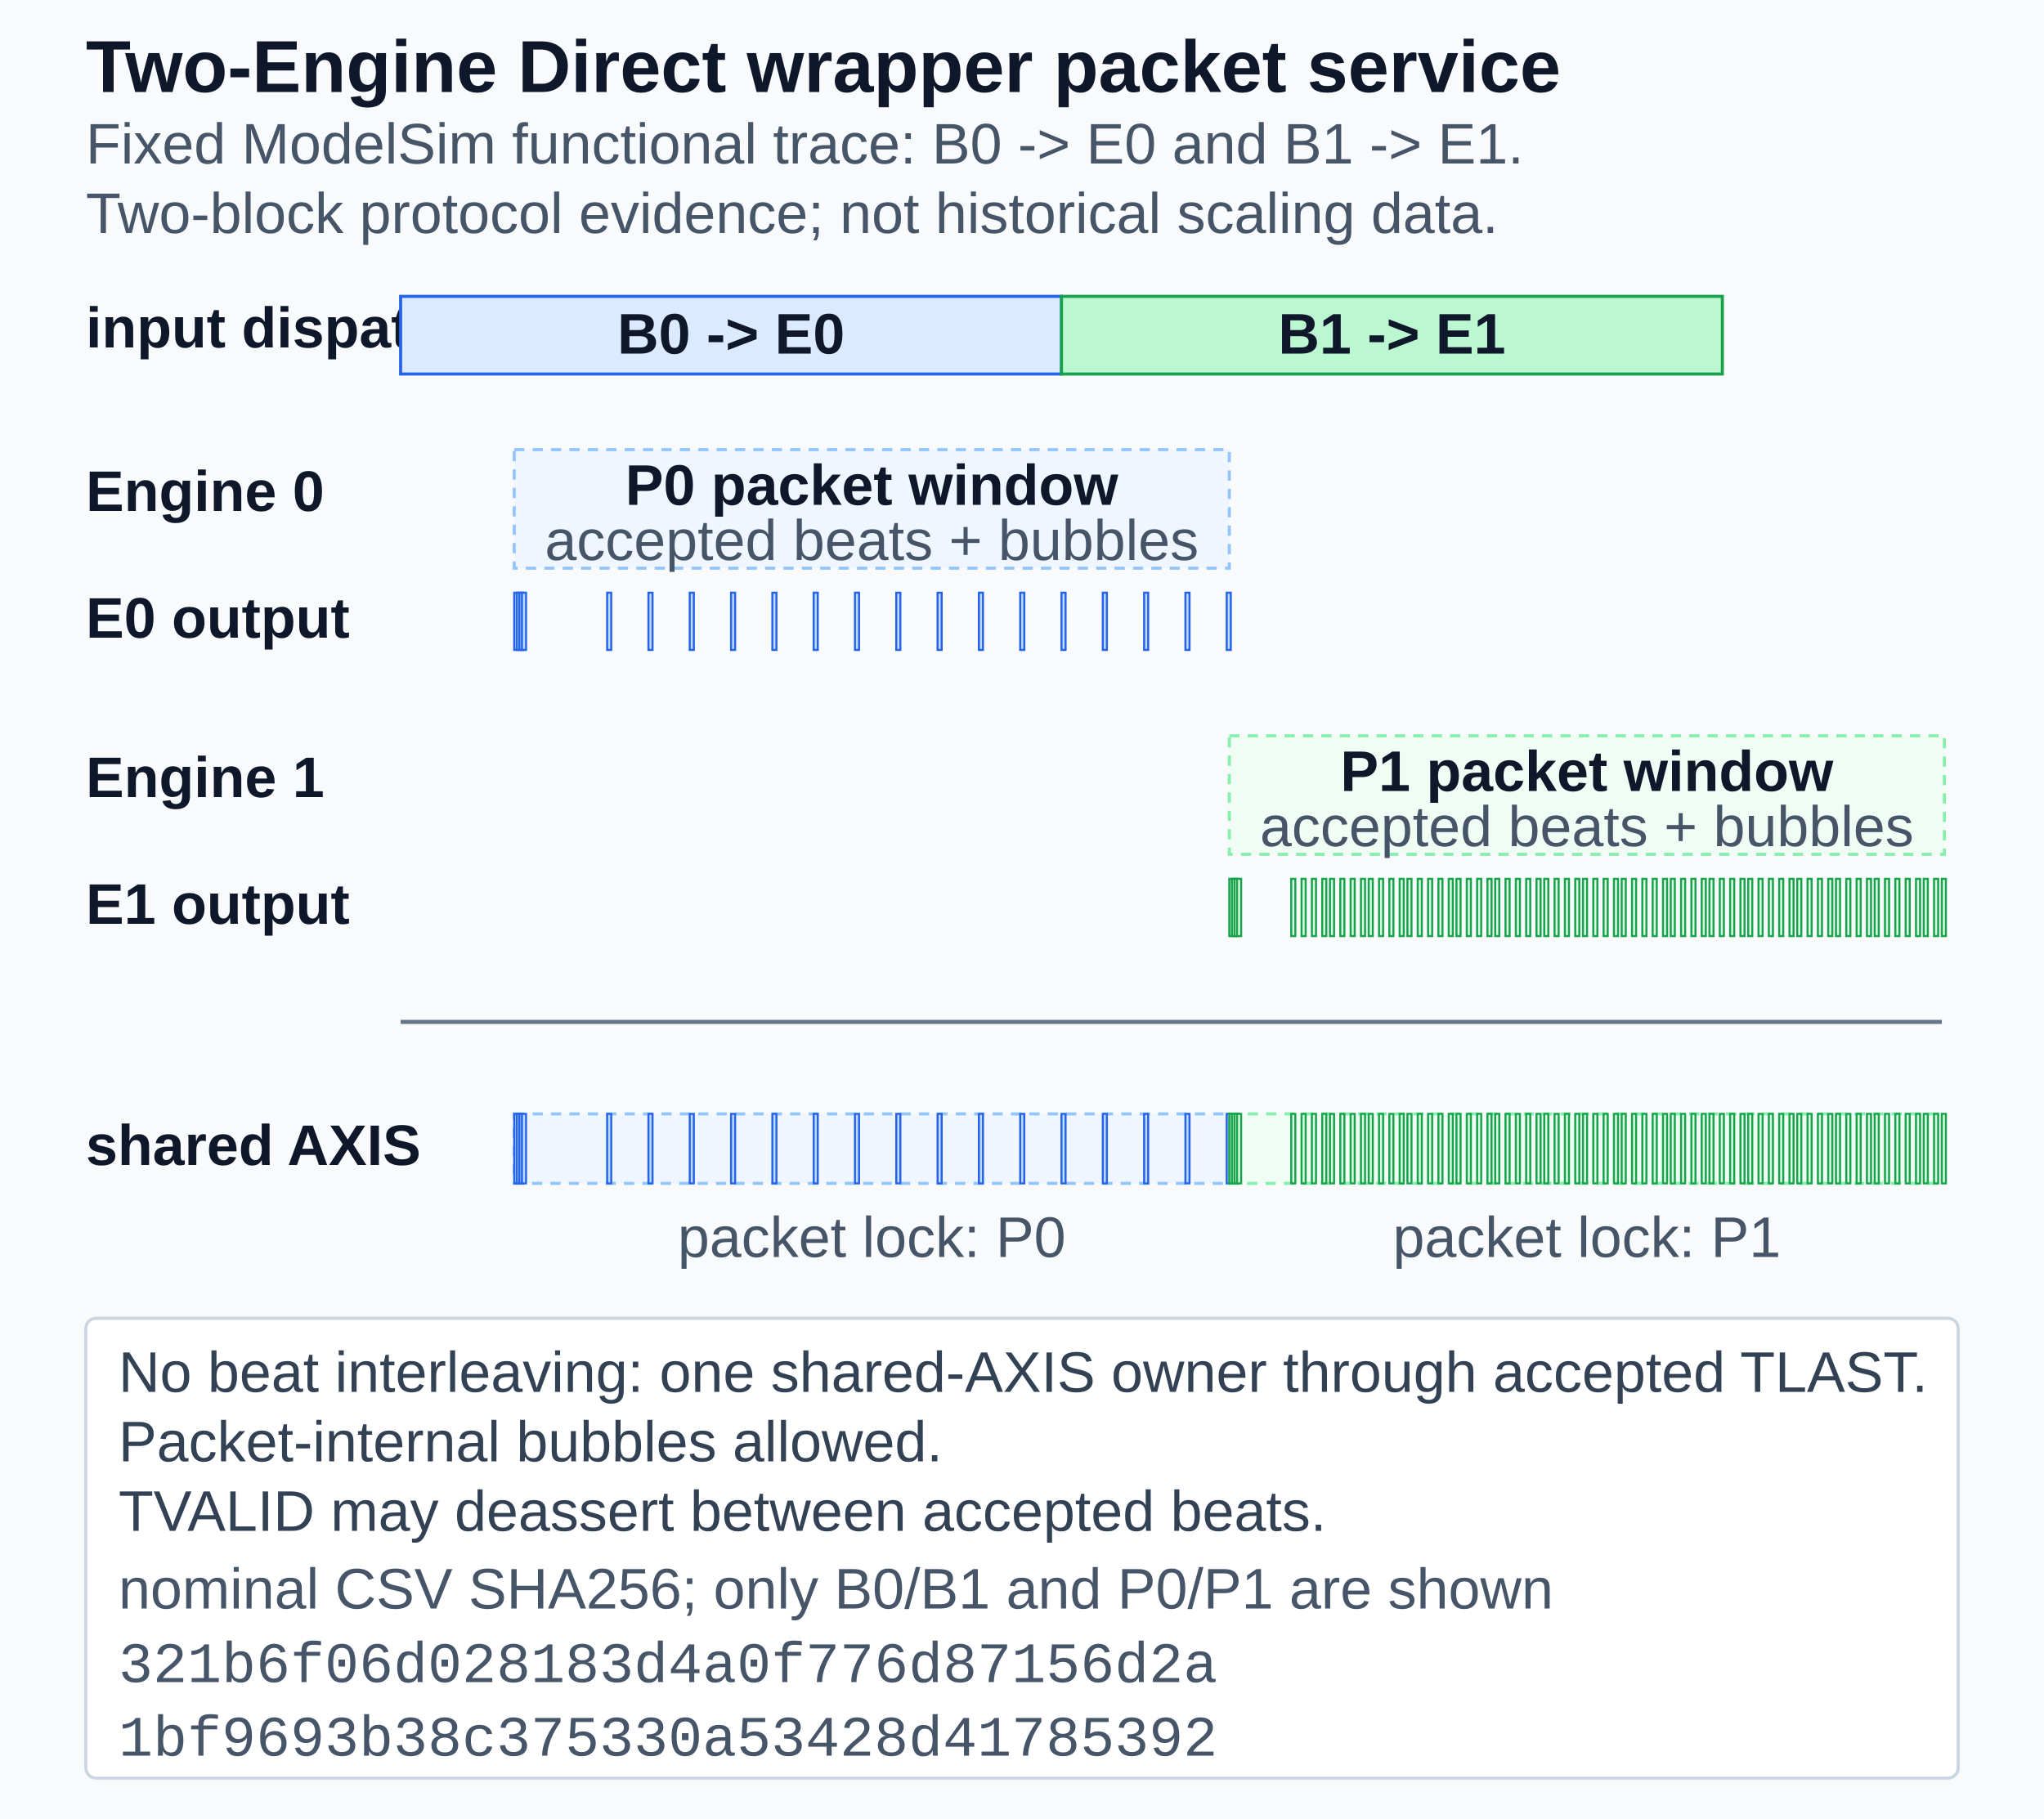
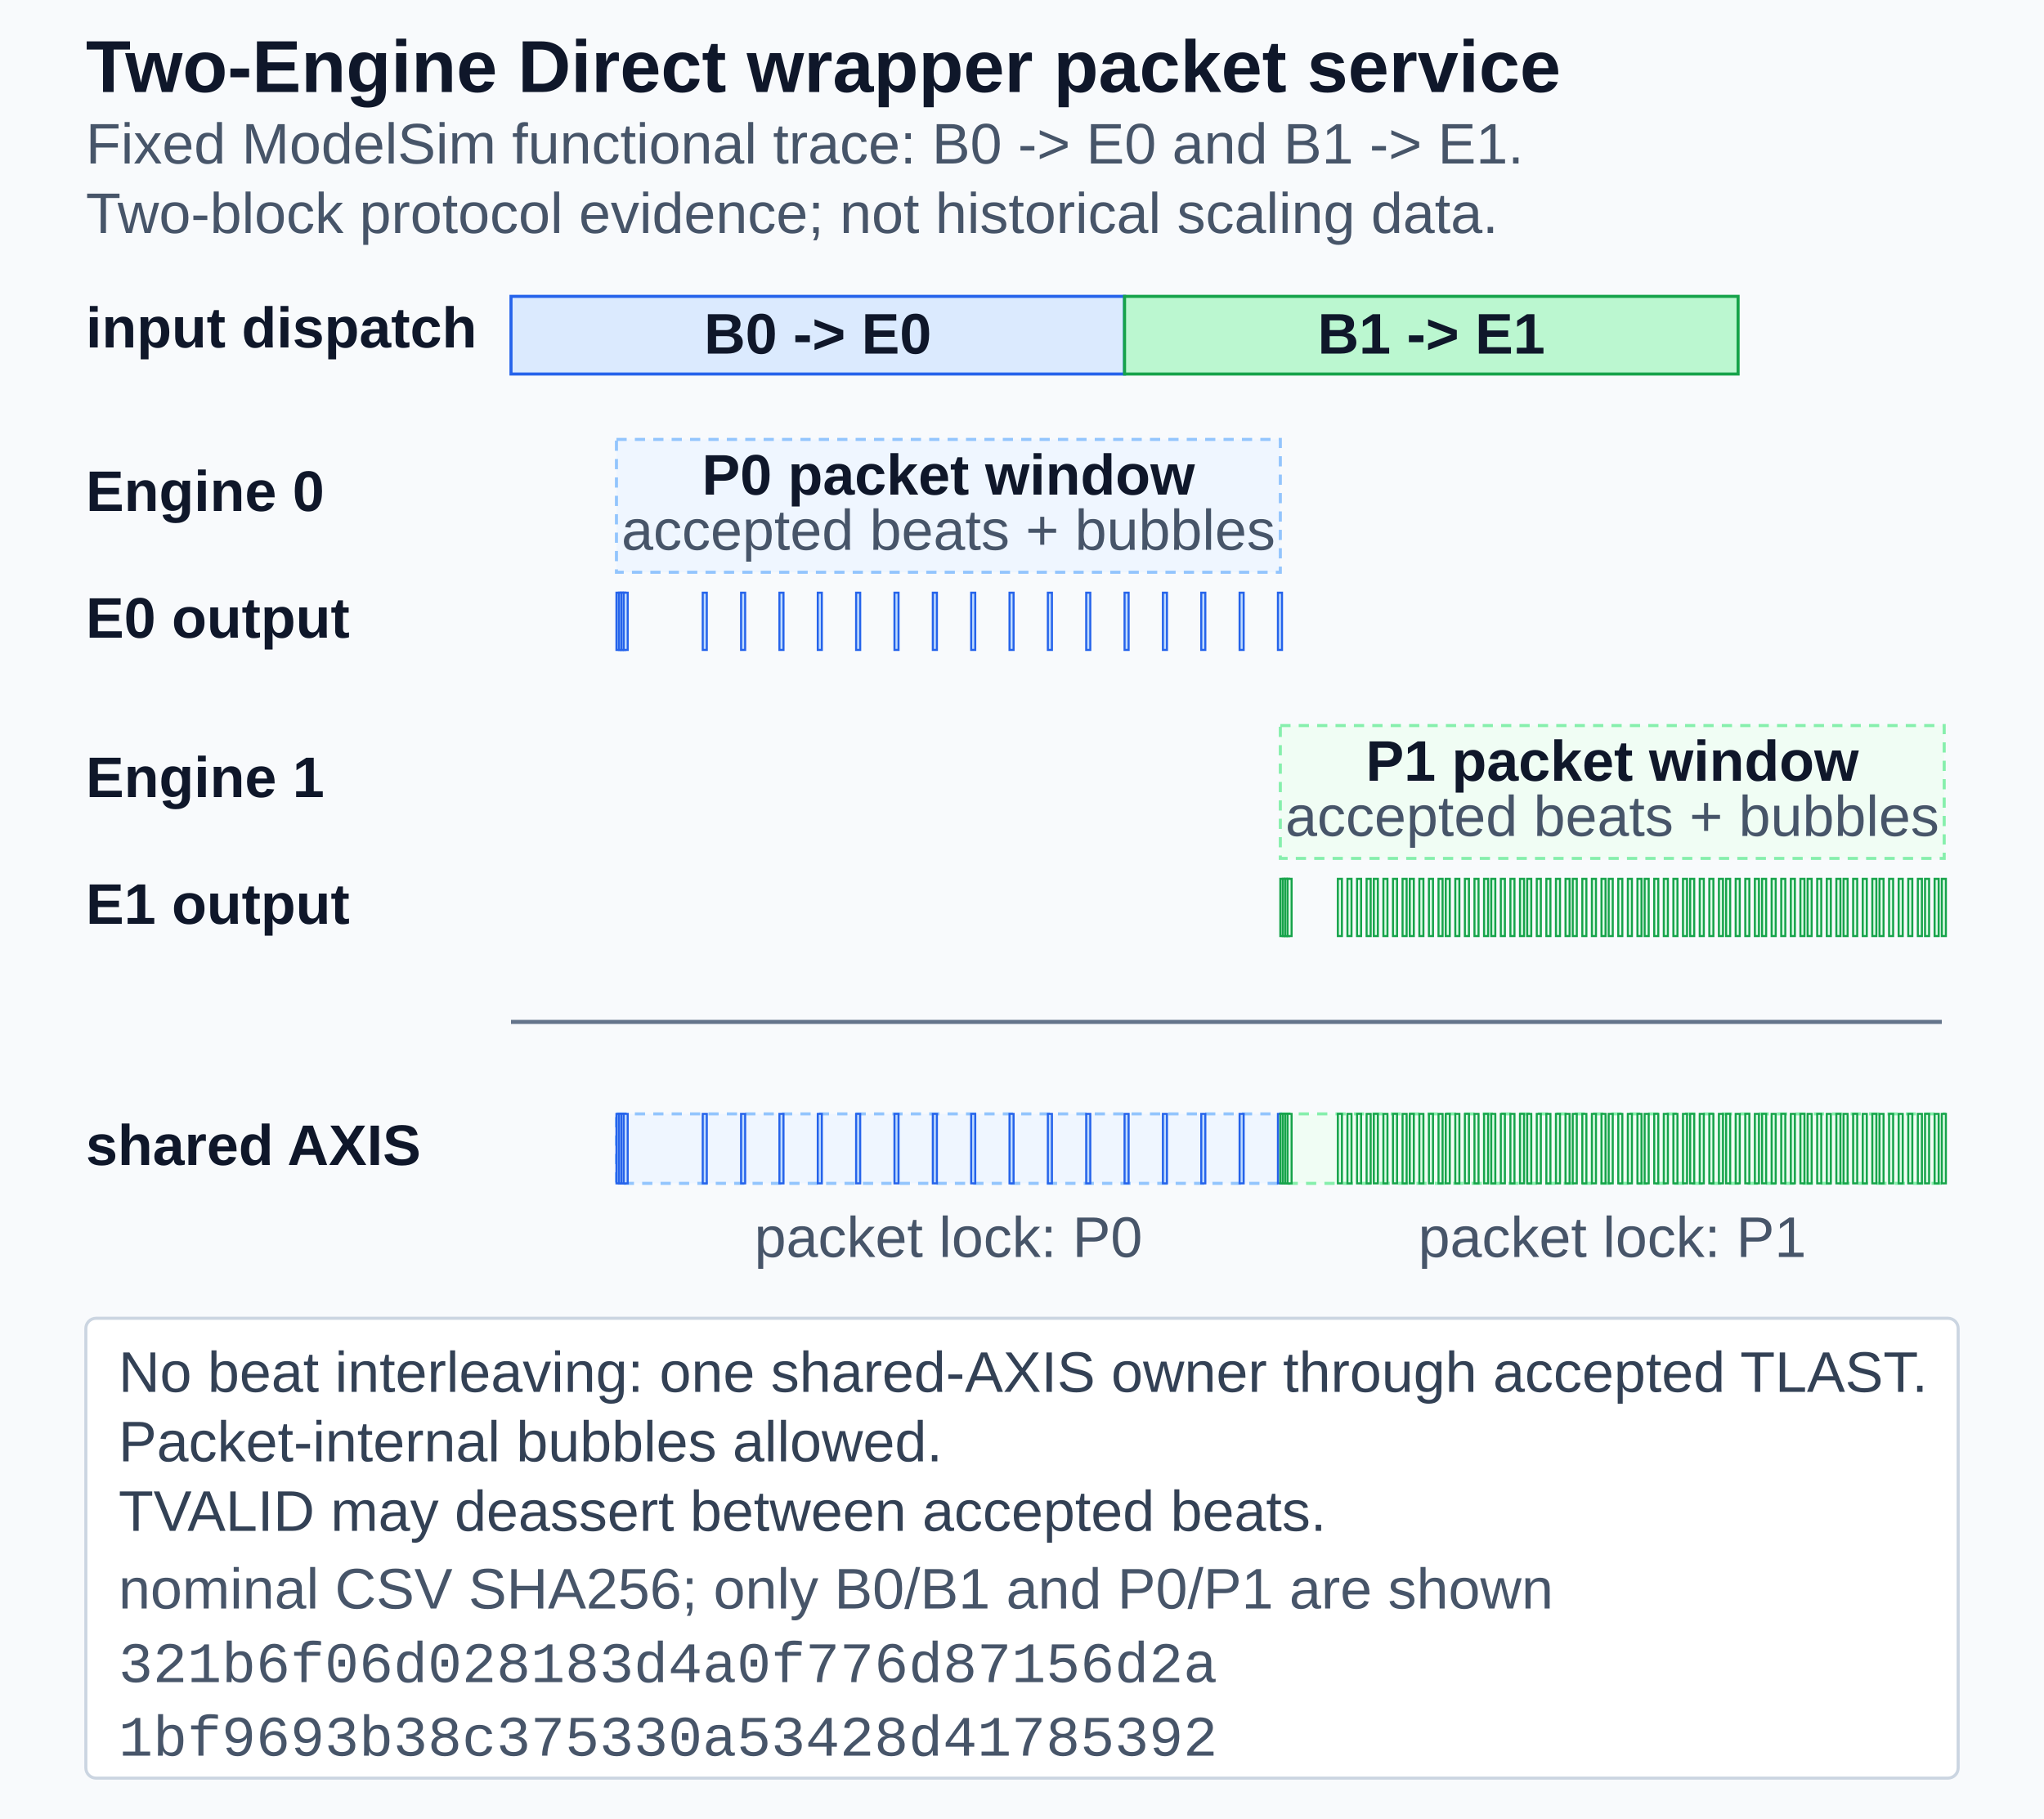
<svg xmlns="http://www.w3.org/2000/svg" width="1000" height="890" viewBox="0 0 1000 890" role="img" aria-labelledby="title desc">
  <style>.title{font:700 36px Arial,sans-serif;fill:#0f172a}.sub{font:400 28px Arial,sans-serif;fill:#475569}.lane{font:700 28px Arial,sans-serif;fill:#0f172a}.note{font:400 28px Arial,sans-serif;fill:#334155}.tiny{font:400 28px Arial,sans-serif;fill:#475569}.hash{font:400 28px 'Courier New',monospace;fill:#475569}.inside{font:700 28px Arial,sans-serif;fill:#0f172a}.axis{stroke:#64748b;stroke-width:2}.p0{fill:#bfdbfe;stroke:#2563eb;stroke-width:1}.p1{fill:#dcfce7;stroke:#16a34a;stroke-width:1}.dispatch0{fill:#dbeafe;stroke:#2563eb;stroke-width:1.5}.dispatch1{fill:#bbf7d0;stroke:#16a34a;stroke-width:1.5}.window0{fill:#eff6ff;stroke:#93c5fd;stroke-width:1.5;stroke-dasharray:5 4}.window1{fill:#f0fdf4;stroke:#86efac;stroke-width:1.5;stroke-dasharray:5 4}.panel{fill:#ffffff;stroke:#cbd5e1;stroke-width:1.5}</style>
  <rect width="1000" height="890" fill="#f8fafc" />
  <text x="42" y="45" class="title">Two-Engine Direct wrapper packet service</text>
  <text x="42" y="80" class="sub">Fixed ModelSim functional trace: B0 -&gt; E0 and B1 -&gt; E1.</text>
  <text x="42" y="114" class="sub">Two-block protocol evidence; not historical scaling data.</text>
  <text x="42" y="170" class="lane">input dispatch</text>
-   <rect x="196.00" y="145" width="323.32" height="38" class="dispatch0" />
-   <text x="357.66" y="173" text-anchor="middle" class="inside">B0 -&gt; E0</text>
-   <rect x="519.32" y="145" width="323.32" height="38" class="dispatch1" />
-   <text x="680.98" y="173" text-anchor="middle" class="inside">B1 -&gt; E1</text>
+   <rect x="250.00" y="145" width="300.17" height="38" class="dispatch0" />
+   <text x="400.08" y="173" text-anchor="middle" class="inside">B0 -&gt; E0</text>
+   <rect x="550.17" y="145" width="300.17" height="38" class="dispatch1" />
+   <text x="700.25" y="173" text-anchor="middle" class="inside">B1 -&gt; E1</text>
  <text x="42" y="250" class="lane">Engine 0</text>
-   <rect x="251.57" y="220" width="349.85" height="58" class="window0" />
-   <text x="426.49" y="247" text-anchor="middle" class="inside">P0 packet window</text>
-   <text x="426.49" y="274" text-anchor="middle" class="tiny">accepted beats + bubbles</text>
+   <rect x="301.59" y="215" width="324.79" height="65" class="window0" />
+   <text x="463.99" y="242" text-anchor="middle" class="inside">P0 packet window</text>
+   <text x="463.99" y="269" text-anchor="middle" class="tiny">accepted beats + bubbles</text>
  <text x="42" y="312" class="lane">E0 output</text>
-   <rect x="251.57" y="290" width="2.00" height="28" class="p0" />
-   <rect x="252.83" y="290" width="2.00" height="28" class="p0" />
-   <rect x="254.10" y="290" width="2.00" height="28" class="p0" />
-   <rect x="255.36" y="290" width="2.00" height="28" class="p0" />
-   <rect x="297.04" y="290" width="2.00" height="28" class="p0" />
-   <rect x="317.25" y="290" width="2.00" height="28" class="p0" />
-   <rect x="337.45" y="290" width="2.00" height="28" class="p0" />
-   <rect x="357.66" y="290" width="2.00" height="28" class="p0" />
-   <rect x="377.87" y="290" width="2.00" height="28" class="p0" />
-   <rect x="398.08" y="290" width="2.00" height="28" class="p0" />
-   <rect x="418.28" y="290" width="2.00" height="28" class="p0" />
-   <rect x="438.49" y="290" width="2.00" height="28" class="p0" />
-   <rect x="458.70" y="290" width="2.00" height="28" class="p0" />
-   <rect x="478.91" y="290" width="2.00" height="28" class="p0" />
-   <rect x="499.12" y="290" width="2.00" height="28" class="p0" />
-   <rect x="519.32" y="290" width="2.00" height="28" class="p0" />
-   <rect x="539.53" y="290" width="2.00" height="28" class="p0" />
-   <rect x="559.74" y="290" width="2.00" height="28" class="p0" />
-   <rect x="579.95" y="290" width="2.00" height="28" class="p0" />
-   <rect x="600.15" y="290" width="2.00" height="28" class="p0" />
+   <rect x="301.59" y="290" width="2.00" height="28" class="p0" />
+   <rect x="302.76" y="290" width="2.00" height="28" class="p0" />
+   <rect x="303.94" y="290" width="2.00" height="28" class="p0" />
+   <rect x="305.11" y="290" width="2.00" height="28" class="p0" />
+   <rect x="343.80" y="290" width="2.00" height="28" class="p0" />
+   <rect x="362.56" y="290" width="2.00" height="28" class="p0" />
+   <rect x="381.32" y="290" width="2.00" height="28" class="p0" />
+   <rect x="400.08" y="290" width="2.00" height="28" class="p0" />
+   <rect x="418.84" y="290" width="2.00" height="28" class="p0" />
+   <rect x="437.60" y="290" width="2.00" height="28" class="p0" />
+   <rect x="456.37" y="290" width="2.00" height="28" class="p0" />
+   <rect x="475.13" y="290" width="2.00" height="28" class="p0" />
+   <rect x="493.89" y="290" width="2.00" height="28" class="p0" />
+   <rect x="512.65" y="290" width="2.00" height="28" class="p0" />
+   <rect x="531.41" y="290" width="2.00" height="28" class="p0" />
+   <rect x="550.17" y="290" width="2.00" height="28" class="p0" />
+   <rect x="568.93" y="290" width="2.00" height="28" class="p0" />
+   <rect x="587.69" y="290" width="2.00" height="28" class="p0" />
+   <rect x="606.45" y="290" width="2.00" height="28" class="p0" />
+   <rect x="625.21" y="290" width="2.00" height="28" class="p0" />
  <text x="42" y="390" class="lane">Engine 1</text>
-   <rect x="601.42" y="360" width="349.85" height="58" class="window1" />
-   <text x="776.34" y="387" text-anchor="middle" class="inside">P1 packet window</text>
-   <text x="776.34" y="414" text-anchor="middle" class="tiny">accepted beats + bubbles</text>
+   <rect x="626.38" y="355" width="324.79" height="65" class="window1" />
+   <text x="788.78" y="382" text-anchor="middle" class="inside">P1 packet window</text>
+   <text x="788.78" y="409" text-anchor="middle" class="tiny">accepted beats + bubbles</text>
  <text x="42" y="452" class="lane">E1 output</text>
-   <rect x="601.42" y="430" width="2.00" height="28" class="p1" />
-   <rect x="602.68" y="430" width="2.00" height="28" class="p1" />
-   <rect x="603.94" y="430" width="2.00" height="28" class="p1" />
-   <rect x="605.21" y="430" width="2.00" height="28" class="p1" />
-   <rect x="631.73" y="430" width="2.00" height="28" class="p1" />
-   <rect x="636.78" y="430" width="2.00" height="28" class="p1" />
-   <rect x="641.83" y="430" width="2.00" height="28" class="p1" />
-   <rect x="646.88" y="430" width="2.00" height="28" class="p1" />
-   <rect x="650.67" y="430" width="2.00" height="28" class="p1" />
-   <rect x="655.73" y="430" width="2.00" height="28" class="p1" />
-   <rect x="660.78" y="430" width="2.00" height="28" class="p1" />
-   <rect x="665.83" y="430" width="2.00" height="28" class="p1" />
-   <rect x="669.62" y="430" width="2.00" height="28" class="p1" />
-   <rect x="674.67" y="430" width="2.00" height="28" class="p1" />
-   <rect x="679.72" y="430" width="2.00" height="28" class="p1" />
-   <rect x="684.77" y="430" width="2.00" height="28" class="p1" />
-   <rect x="688.56" y="430" width="2.00" height="28" class="p1" />
-   <rect x="693.61" y="430" width="2.00" height="28" class="p1" />
-   <rect x="698.67" y="430" width="2.00" height="28" class="p1" />
-   <rect x="703.72" y="430" width="2.00" height="28" class="p1" />
-   <rect x="708.77" y="430" width="2.00" height="28" class="p1" />
-   <rect x="712.56" y="430" width="2.00" height="28" class="p1" />
-   <rect x="717.61" y="430" width="2.00" height="28" class="p1" />
-   <rect x="722.66" y="430" width="2.00" height="28" class="p1" />
-   <rect x="727.72" y="430" width="2.00" height="28" class="p1" />
-   <rect x="731.50" y="430" width="2.00" height="28" class="p1" />
-   <rect x="736.56" y="430" width="2.00" height="28" class="p1" />
-   <rect x="741.61" y="430" width="2.00" height="28" class="p1" />
-   <rect x="746.66" y="430" width="2.00" height="28" class="p1" />
-   <rect x="751.71" y="430" width="2.00" height="28" class="p1" />
-   <rect x="755.50" y="430" width="2.00" height="28" class="p1" />
-   <rect x="760.55" y="430" width="2.00" height="28" class="p1" />
-   <rect x="765.60" y="430" width="2.00" height="28" class="p1" />
-   <rect x="770.66" y="430" width="2.00" height="28" class="p1" />
-   <rect x="774.45" y="430" width="2.00" height="28" class="p1" />
-   <rect x="779.50" y="430" width="2.00" height="28" class="p1" />
-   <rect x="784.55" y="430" width="2.00" height="28" class="p1" />
-   <rect x="789.60" y="430" width="2.00" height="28" class="p1" />
-   <rect x="793.39" y="430" width="2.00" height="28" class="p1" />
-   <rect x="798.44" y="430" width="2.00" height="28" class="p1" />
-   <rect x="803.49" y="430" width="2.00" height="28" class="p1" />
-   <rect x="808.55" y="430" width="2.00" height="28" class="p1" />
-   <rect x="813.60" y="430" width="2.00" height="28" class="p1" />
-   <rect x="817.39" y="430" width="2.00" height="28" class="p1" />
-   <rect x="822.44" y="430" width="2.00" height="28" class="p1" />
-   <rect x="827.49" y="430" width="2.00" height="28" class="p1" />
-   <rect x="832.54" y="430" width="2.00" height="28" class="p1" />
-   <rect x="836.33" y="430" width="2.00" height="28" class="p1" />
-   <rect x="841.38" y="430" width="2.00" height="28" class="p1" />
-   <rect x="846.44" y="430" width="2.00" height="28" class="p1" />
-   <rect x="851.49" y="430" width="2.00" height="28" class="p1" />
-   <rect x="855.28" y="430" width="2.00" height="28" class="p1" />
-   <rect x="860.33" y="430" width="2.00" height="28" class="p1" />
-   <rect x="865.38" y="430" width="2.00" height="28" class="p1" />
-   <rect x="870.43" y="430" width="2.00" height="28" class="p1" />
-   <rect x="875.48" y="430" width="2.00" height="28" class="p1" />
-   <rect x="879.27" y="430" width="2.00" height="28" class="p1" />
-   <rect x="884.32" y="430" width="2.00" height="28" class="p1" />
-   <rect x="889.38" y="430" width="2.00" height="28" class="p1" />
-   <rect x="894.43" y="430" width="2.00" height="28" class="p1" />
-   <rect x="898.22" y="430" width="2.00" height="28" class="p1" />
-   <rect x="903.27" y="430" width="2.00" height="28" class="p1" />
-   <rect x="908.32" y="430" width="2.00" height="28" class="p1" />
-   <rect x="913.37" y="430" width="2.00" height="28" class="p1" />
-   <rect x="917.16" y="430" width="2.00" height="28" class="p1" />
-   <rect x="922.21" y="430" width="2.00" height="28" class="p1" />
-   <rect x="927.27" y="430" width="2.00" height="28" class="p1" />
-   <rect x="932.32" y="430" width="2.00" height="28" class="p1" />
-   <rect x="937.37" y="430" width="2.00" height="28" class="p1" />
-   <rect x="941.16" y="430" width="2.00" height="28" class="p1" />
-   <rect x="946.21" y="430" width="2.00" height="28" class="p1" />
+   <rect x="626.38" y="430" width="2.00" height="28" class="p1" />
+   <rect x="627.55" y="430" width="2.00" height="28" class="p1" />
+   <rect x="628.73" y="430" width="2.00" height="28" class="p1" />
+   <rect x="629.90" y="430" width="2.00" height="28" class="p1" />
+   <rect x="654.52" y="430" width="2.00" height="28" class="p1" />
+   <rect x="659.21" y="430" width="2.00" height="28" class="p1" />
+   <rect x="663.90" y="430" width="2.00" height="28" class="p1" />
+   <rect x="668.59" y="430" width="2.00" height="28" class="p1" />
+   <rect x="672.11" y="430" width="2.00" height="28" class="p1" />
+   <rect x="676.80" y="430" width="2.00" height="28" class="p1" />
+   <rect x="681.49" y="430" width="2.00" height="28" class="p1" />
+   <rect x="686.18" y="430" width="2.00" height="28" class="p1" />
+   <rect x="689.70" y="430" width="2.00" height="28" class="p1" />
+   <rect x="694.39" y="430" width="2.00" height="28" class="p1" />
+   <rect x="699.08" y="430" width="2.00" height="28" class="p1" />
+   <rect x="703.77" y="430" width="2.00" height="28" class="p1" />
+   <rect x="707.29" y="430" width="2.00" height="28" class="p1" />
+   <rect x="711.98" y="430" width="2.00" height="28" class="p1" />
+   <rect x="716.67" y="430" width="2.00" height="28" class="p1" />
+   <rect x="721.36" y="430" width="2.00" height="28" class="p1" />
+   <rect x="726.05" y="430" width="2.00" height="28" class="p1" />
+   <rect x="729.56" y="430" width="2.00" height="28" class="p1" />
+   <rect x="734.25" y="430" width="2.00" height="28" class="p1" />
+   <rect x="738.94" y="430" width="2.00" height="28" class="p1" />
+   <rect x="743.63" y="430" width="2.00" height="28" class="p1" />
+   <rect x="747.15" y="430" width="2.00" height="28" class="p1" />
+   <rect x="751.84" y="430" width="2.00" height="28" class="p1" />
+   <rect x="756.53" y="430" width="2.00" height="28" class="p1" />
+   <rect x="761.22" y="430" width="2.00" height="28" class="p1" />
+   <rect x="765.91" y="430" width="2.00" height="28" class="p1" />
+   <rect x="769.43" y="430" width="2.00" height="28" class="p1" />
+   <rect x="774.12" y="430" width="2.00" height="28" class="p1" />
+   <rect x="778.81" y="430" width="2.00" height="28" class="p1" />
+   <rect x="783.50" y="430" width="2.00" height="28" class="p1" />
+   <rect x="787.02" y="430" width="2.00" height="28" class="p1" />
+   <rect x="791.71" y="430" width="2.00" height="28" class="p1" />
+   <rect x="796.40" y="430" width="2.00" height="28" class="p1" />
+   <rect x="801.09" y="430" width="2.00" height="28" class="p1" />
+   <rect x="804.61" y="430" width="2.00" height="28" class="p1" />
+   <rect x="809.30" y="430" width="2.00" height="28" class="p1" />
+   <rect x="813.99" y="430" width="2.00" height="28" class="p1" />
+   <rect x="818.68" y="430" width="2.00" height="28" class="p1" />
+   <rect x="823.37" y="430" width="2.00" height="28" class="p1" />
+   <rect x="826.88" y="430" width="2.00" height="28" class="p1" />
+   <rect x="831.57" y="430" width="2.00" height="28" class="p1" />
+   <rect x="836.26" y="430" width="2.00" height="28" class="p1" />
+   <rect x="840.95" y="430" width="2.00" height="28" class="p1" />
+   <rect x="844.47" y="430" width="2.00" height="28" class="p1" />
+   <rect x="849.16" y="430" width="2.00" height="28" class="p1" />
+   <rect x="853.85" y="430" width="2.00" height="28" class="p1" />
+   <rect x="858.54" y="430" width="2.00" height="28" class="p1" />
+   <rect x="862.06" y="430" width="2.00" height="28" class="p1" />
+   <rect x="866.75" y="430" width="2.00" height="28" class="p1" />
+   <rect x="871.44" y="430" width="2.00" height="28" class="p1" />
+   <rect x="876.13" y="430" width="2.00" height="28" class="p1" />
+   <rect x="880.82" y="430" width="2.00" height="28" class="p1" />
+   <rect x="884.34" y="430" width="2.00" height="28" class="p1" />
+   <rect x="889.03" y="430" width="2.00" height="28" class="p1" />
+   <rect x="893.72" y="430" width="2.00" height="28" class="p1" />
+   <rect x="898.41" y="430" width="2.00" height="28" class="p1" />
+   <rect x="901.93" y="430" width="2.00" height="28" class="p1" />
+   <rect x="906.62" y="430" width="2.00" height="28" class="p1" />
+   <rect x="911.31" y="430" width="2.00" height="28" class="p1" />
+   <rect x="916.00" y="430" width="2.00" height="28" class="p1" />
+   <rect x="919.51" y="430" width="2.00" height="28" class="p1" />
+   <rect x="924.20" y="430" width="2.00" height="28" class="p1" />
+   <rect x="928.89" y="430" width="2.00" height="28" class="p1" />
+   <rect x="933.58" y="430" width="2.00" height="28" class="p1" />
+   <rect x="938.27" y="430" width="2.00" height="28" class="p1" />
+   <rect x="941.79" y="430" width="2.00" height="28" class="p1" />
+   <rect x="946.48" y="430" width="2.00" height="28" class="p1" />
  <rect x="950.00" y="430" width="2.00" height="28" class="p1" />
-   <line x1="196" y1="500" x2="950" y2="500" class="axis" />
+   <line x1="250" y1="500" x2="950" y2="500" class="axis" />
  <text x="42" y="570" class="lane">shared AXIS</text>
-   <rect x="251.57" y="545" width="349.85" height="34" class="window0" />
-   <rect x="601.42" y="545" width="349.85" height="34" class="window1" />
-   <rect x="251.57" y="545" width="2.00" height="34" class="p0" />
-   <rect x="252.83" y="545" width="2.00" height="34" class="p0" />
-   <rect x="254.10" y="545" width="2.00" height="34" class="p0" />
-   <rect x="255.36" y="545" width="2.00" height="34" class="p0" />
-   <rect x="297.04" y="545" width="2.00" height="34" class="p0" />
-   <rect x="317.25" y="545" width="2.00" height="34" class="p0" />
-   <rect x="337.45" y="545" width="2.00" height="34" class="p0" />
-   <rect x="357.66" y="545" width="2.00" height="34" class="p0" />
-   <rect x="377.87" y="545" width="2.00" height="34" class="p0" />
-   <rect x="398.08" y="545" width="2.00" height="34" class="p0" />
-   <rect x="418.28" y="545" width="2.00" height="34" class="p0" />
-   <rect x="438.49" y="545" width="2.00" height="34" class="p0" />
-   <rect x="458.70" y="545" width="2.00" height="34" class="p0" />
-   <rect x="478.91" y="545" width="2.00" height="34" class="p0" />
-   <rect x="499.12" y="545" width="2.00" height="34" class="p0" />
-   <rect x="519.32" y="545" width="2.00" height="34" class="p0" />
-   <rect x="539.53" y="545" width="2.00" height="34" class="p0" />
-   <rect x="559.74" y="545" width="2.00" height="34" class="p0" />
-   <rect x="579.95" y="545" width="2.00" height="34" class="p0" />
-   <rect x="600.15" y="545" width="2.00" height="34" class="p0" />
-   <rect x="601.42" y="545" width="2.00" height="34" class="p1" />
-   <rect x="602.68" y="545" width="2.00" height="34" class="p1" />
-   <rect x="603.94" y="545" width="2.00" height="34" class="p1" />
-   <rect x="605.21" y="545" width="2.00" height="34" class="p1" />
-   <rect x="631.73" y="545" width="2.00" height="34" class="p1" />
-   <rect x="636.78" y="545" width="2.00" height="34" class="p1" />
-   <rect x="641.83" y="545" width="2.00" height="34" class="p1" />
-   <rect x="646.88" y="545" width="2.00" height="34" class="p1" />
-   <rect x="650.67" y="545" width="2.00" height="34" class="p1" />
-   <rect x="655.73" y="545" width="2.00" height="34" class="p1" />
-   <rect x="660.78" y="545" width="2.00" height="34" class="p1" />
-   <rect x="665.83" y="545" width="2.00" height="34" class="p1" />
-   <rect x="669.62" y="545" width="2.00" height="34" class="p1" />
-   <rect x="674.67" y="545" width="2.00" height="34" class="p1" />
-   <rect x="679.72" y="545" width="2.00" height="34" class="p1" />
-   <rect x="684.77" y="545" width="2.00" height="34" class="p1" />
-   <rect x="688.56" y="545" width="2.00" height="34" class="p1" />
-   <rect x="693.61" y="545" width="2.00" height="34" class="p1" />
-   <rect x="698.67" y="545" width="2.00" height="34" class="p1" />
-   <rect x="703.72" y="545" width="2.00" height="34" class="p1" />
-   <rect x="708.77" y="545" width="2.00" height="34" class="p1" />
-   <rect x="712.56" y="545" width="2.00" height="34" class="p1" />
-   <rect x="717.61" y="545" width="2.00" height="34" class="p1" />
-   <rect x="722.66" y="545" width="2.00" height="34" class="p1" />
-   <rect x="727.72" y="545" width="2.00" height="34" class="p1" />
-   <rect x="731.50" y="545" width="2.00" height="34" class="p1" />
-   <rect x="736.56" y="545" width="2.00" height="34" class="p1" />
-   <rect x="741.61" y="545" width="2.00" height="34" class="p1" />
-   <rect x="746.66" y="545" width="2.00" height="34" class="p1" />
-   <rect x="751.71" y="545" width="2.00" height="34" class="p1" />
-   <rect x="755.50" y="545" width="2.00" height="34" class="p1" />
-   <rect x="760.55" y="545" width="2.00" height="34" class="p1" />
-   <rect x="765.60" y="545" width="2.00" height="34" class="p1" />
-   <rect x="770.66" y="545" width="2.00" height="34" class="p1" />
-   <rect x="774.45" y="545" width="2.00" height="34" class="p1" />
-   <rect x="779.50" y="545" width="2.00" height="34" class="p1" />
-   <rect x="784.55" y="545" width="2.00" height="34" class="p1" />
-   <rect x="789.60" y="545" width="2.00" height="34" class="p1" />
-   <rect x="793.39" y="545" width="2.00" height="34" class="p1" />
-   <rect x="798.44" y="545" width="2.00" height="34" class="p1" />
-   <rect x="803.49" y="545" width="2.00" height="34" class="p1" />
-   <rect x="808.55" y="545" width="2.00" height="34" class="p1" />
-   <rect x="813.60" y="545" width="2.00" height="34" class="p1" />
-   <rect x="817.39" y="545" width="2.00" height="34" class="p1" />
-   <rect x="822.44" y="545" width="2.00" height="34" class="p1" />
-   <rect x="827.49" y="545" width="2.00" height="34" class="p1" />
-   <rect x="832.54" y="545" width="2.00" height="34" class="p1" />
-   <rect x="836.33" y="545" width="2.00" height="34" class="p1" />
-   <rect x="841.38" y="545" width="2.00" height="34" class="p1" />
-   <rect x="846.44" y="545" width="2.00" height="34" class="p1" />
-   <rect x="851.49" y="545" width="2.00" height="34" class="p1" />
-   <rect x="855.28" y="545" width="2.00" height="34" class="p1" />
-   <rect x="860.33" y="545" width="2.00" height="34" class="p1" />
-   <rect x="865.38" y="545" width="2.00" height="34" class="p1" />
-   <rect x="870.43" y="545" width="2.00" height="34" class="p1" />
-   <rect x="875.48" y="545" width="2.00" height="34" class="p1" />
-   <rect x="879.27" y="545" width="2.00" height="34" class="p1" />
-   <rect x="884.32" y="545" width="2.00" height="34" class="p1" />
-   <rect x="889.38" y="545" width="2.00" height="34" class="p1" />
-   <rect x="894.43" y="545" width="2.00" height="34" class="p1" />
-   <rect x="898.22" y="545" width="2.00" height="34" class="p1" />
-   <rect x="903.27" y="545" width="2.00" height="34" class="p1" />
-   <rect x="908.32" y="545" width="2.00" height="34" class="p1" />
-   <rect x="913.37" y="545" width="2.00" height="34" class="p1" />
-   <rect x="917.16" y="545" width="2.00" height="34" class="p1" />
-   <rect x="922.21" y="545" width="2.00" height="34" class="p1" />
-   <rect x="927.27" y="545" width="2.00" height="34" class="p1" />
-   <rect x="932.32" y="545" width="2.00" height="34" class="p1" />
-   <rect x="937.37" y="545" width="2.00" height="34" class="p1" />
-   <rect x="941.16" y="545" width="2.00" height="34" class="p1" />
-   <rect x="946.21" y="545" width="2.00" height="34" class="p1" />
+   <rect x="301.59" y="545" width="324.79" height="34" class="window0" />
+   <rect x="626.38" y="545" width="324.79" height="34" class="window1" />
+   <rect x="301.59" y="545" width="2.00" height="34" class="p0" />
+   <rect x="302.76" y="545" width="2.00" height="34" class="p0" />
+   <rect x="303.94" y="545" width="2.00" height="34" class="p0" />
+   <rect x="305.11" y="545" width="2.00" height="34" class="p0" />
+   <rect x="343.80" y="545" width="2.00" height="34" class="p0" />
+   <rect x="362.56" y="545" width="2.00" height="34" class="p0" />
+   <rect x="381.32" y="545" width="2.00" height="34" class="p0" />
+   <rect x="400.08" y="545" width="2.00" height="34" class="p0" />
+   <rect x="418.84" y="545" width="2.00" height="34" class="p0" />
+   <rect x="437.60" y="545" width="2.00" height="34" class="p0" />
+   <rect x="456.37" y="545" width="2.00" height="34" class="p0" />
+   <rect x="475.13" y="545" width="2.00" height="34" class="p0" />
+   <rect x="493.89" y="545" width="2.00" height="34" class="p0" />
+   <rect x="512.65" y="545" width="2.00" height="34" class="p0" />
+   <rect x="531.41" y="545" width="2.00" height="34" class="p0" />
+   <rect x="550.17" y="545" width="2.00" height="34" class="p0" />
+   <rect x="568.93" y="545" width="2.00" height="34" class="p0" />
+   <rect x="587.69" y="545" width="2.00" height="34" class="p0" />
+   <rect x="606.45" y="545" width="2.00" height="34" class="p0" />
+   <rect x="625.21" y="545" width="2.00" height="34" class="p0" />
+   <rect x="626.38" y="545" width="2.00" height="34" class="p1" />
+   <rect x="627.55" y="545" width="2.00" height="34" class="p1" />
+   <rect x="628.73" y="545" width="2.00" height="34" class="p1" />
+   <rect x="629.90" y="545" width="2.00" height="34" class="p1" />
+   <rect x="654.52" y="545" width="2.00" height="34" class="p1" />
+   <rect x="659.21" y="545" width="2.00" height="34" class="p1" />
+   <rect x="663.90" y="545" width="2.00" height="34" class="p1" />
+   <rect x="668.59" y="545" width="2.00" height="34" class="p1" />
+   <rect x="672.11" y="545" width="2.00" height="34" class="p1" />
+   <rect x="676.80" y="545" width="2.00" height="34" class="p1" />
+   <rect x="681.49" y="545" width="2.00" height="34" class="p1" />
+   <rect x="686.18" y="545" width="2.00" height="34" class="p1" />
+   <rect x="689.70" y="545" width="2.00" height="34" class="p1" />
+   <rect x="694.39" y="545" width="2.00" height="34" class="p1" />
+   <rect x="699.08" y="545" width="2.00" height="34" class="p1" />
+   <rect x="703.77" y="545" width="2.00" height="34" class="p1" />
+   <rect x="707.29" y="545" width="2.00" height="34" class="p1" />
+   <rect x="711.98" y="545" width="2.00" height="34" class="p1" />
+   <rect x="716.67" y="545" width="2.00" height="34" class="p1" />
+   <rect x="721.36" y="545" width="2.00" height="34" class="p1" />
+   <rect x="726.05" y="545" width="2.00" height="34" class="p1" />
+   <rect x="729.56" y="545" width="2.00" height="34" class="p1" />
+   <rect x="734.25" y="545" width="2.00" height="34" class="p1" />
+   <rect x="738.94" y="545" width="2.00" height="34" class="p1" />
+   <rect x="743.63" y="545" width="2.00" height="34" class="p1" />
+   <rect x="747.15" y="545" width="2.00" height="34" class="p1" />
+   <rect x="751.84" y="545" width="2.00" height="34" class="p1" />
+   <rect x="756.53" y="545" width="2.00" height="34" class="p1" />
+   <rect x="761.22" y="545" width="2.00" height="34" class="p1" />
+   <rect x="765.91" y="545" width="2.00" height="34" class="p1" />
+   <rect x="769.43" y="545" width="2.00" height="34" class="p1" />
+   <rect x="774.12" y="545" width="2.00" height="34" class="p1" />
+   <rect x="778.81" y="545" width="2.00" height="34" class="p1" />
+   <rect x="783.50" y="545" width="2.00" height="34" class="p1" />
+   <rect x="787.02" y="545" width="2.00" height="34" class="p1" />
+   <rect x="791.71" y="545" width="2.00" height="34" class="p1" />
+   <rect x="796.40" y="545" width="2.00" height="34" class="p1" />
+   <rect x="801.09" y="545" width="2.00" height="34" class="p1" />
+   <rect x="804.61" y="545" width="2.00" height="34" class="p1" />
+   <rect x="809.30" y="545" width="2.00" height="34" class="p1" />
+   <rect x="813.99" y="545" width="2.00" height="34" class="p1" />
+   <rect x="818.68" y="545" width="2.00" height="34" class="p1" />
+   <rect x="823.37" y="545" width="2.00" height="34" class="p1" />
+   <rect x="826.88" y="545" width="2.00" height="34" class="p1" />
+   <rect x="831.57" y="545" width="2.00" height="34" class="p1" />
+   <rect x="836.26" y="545" width="2.00" height="34" class="p1" />
+   <rect x="840.95" y="545" width="2.00" height="34" class="p1" />
+   <rect x="844.47" y="545" width="2.00" height="34" class="p1" />
+   <rect x="849.16" y="545" width="2.00" height="34" class="p1" />
+   <rect x="853.85" y="545" width="2.00" height="34" class="p1" />
+   <rect x="858.54" y="545" width="2.00" height="34" class="p1" />
+   <rect x="862.06" y="545" width="2.00" height="34" class="p1" />
+   <rect x="866.75" y="545" width="2.00" height="34" class="p1" />
+   <rect x="871.44" y="545" width="2.00" height="34" class="p1" />
+   <rect x="876.13" y="545" width="2.00" height="34" class="p1" />
+   <rect x="880.82" y="545" width="2.00" height="34" class="p1" />
+   <rect x="884.34" y="545" width="2.00" height="34" class="p1" />
+   <rect x="889.03" y="545" width="2.00" height="34" class="p1" />
+   <rect x="893.72" y="545" width="2.00" height="34" class="p1" />
+   <rect x="898.41" y="545" width="2.00" height="34" class="p1" />
+   <rect x="901.93" y="545" width="2.00" height="34" class="p1" />
+   <rect x="906.62" y="545" width="2.00" height="34" class="p1" />
+   <rect x="911.31" y="545" width="2.00" height="34" class="p1" />
+   <rect x="916.00" y="545" width="2.00" height="34" class="p1" />
+   <rect x="919.51" y="545" width="2.00" height="34" class="p1" />
+   <rect x="924.20" y="545" width="2.00" height="34" class="p1" />
+   <rect x="928.89" y="545" width="2.00" height="34" class="p1" />
+   <rect x="933.58" y="545" width="2.00" height="34" class="p1" />
+   <rect x="938.27" y="545" width="2.00" height="34" class="p1" />
+   <rect x="941.79" y="545" width="2.00" height="34" class="p1" />
+   <rect x="946.48" y="545" width="2.00" height="34" class="p1" />
  <rect x="950.00" y="545" width="2.00" height="34" class="p1" />
-   <text x="426.49" y="615" text-anchor="middle" class="tiny">packet lock: P0</text>
-   <text x="776.34" y="615" text-anchor="middle" class="tiny">packet lock: P1</text>
+   <text x="463.99" y="615" text-anchor="middle" class="tiny">packet lock: P0</text>
+   <text x="788.78" y="615" text-anchor="middle" class="tiny">packet lock: P1</text>
  <rect x="42" y="645" width="916" height="225" rx="5" class="panel" />
  <text x="58" y="681" class="note">No beat interleaving: one shared-AXIS owner through accepted TLAST.</text>
  <text x="58" y="715" class="note">Packet-internal bubbles allowed.</text>
  <text x="58" y="749" class="note">TVALID may deassert between accepted beats.</text>
  <text x="58" y="787" class="tiny">nominal CSV SHA256; only B0/B1 and P0/P1 are shown</text>
  <text x="58" y="823" class="hash">321b6f06d028183d4a0f776d87156d2a</text>
  <text x="58" y="859" class="hash">1bf9693b38c375330a53428d41785392</text>
</svg>
